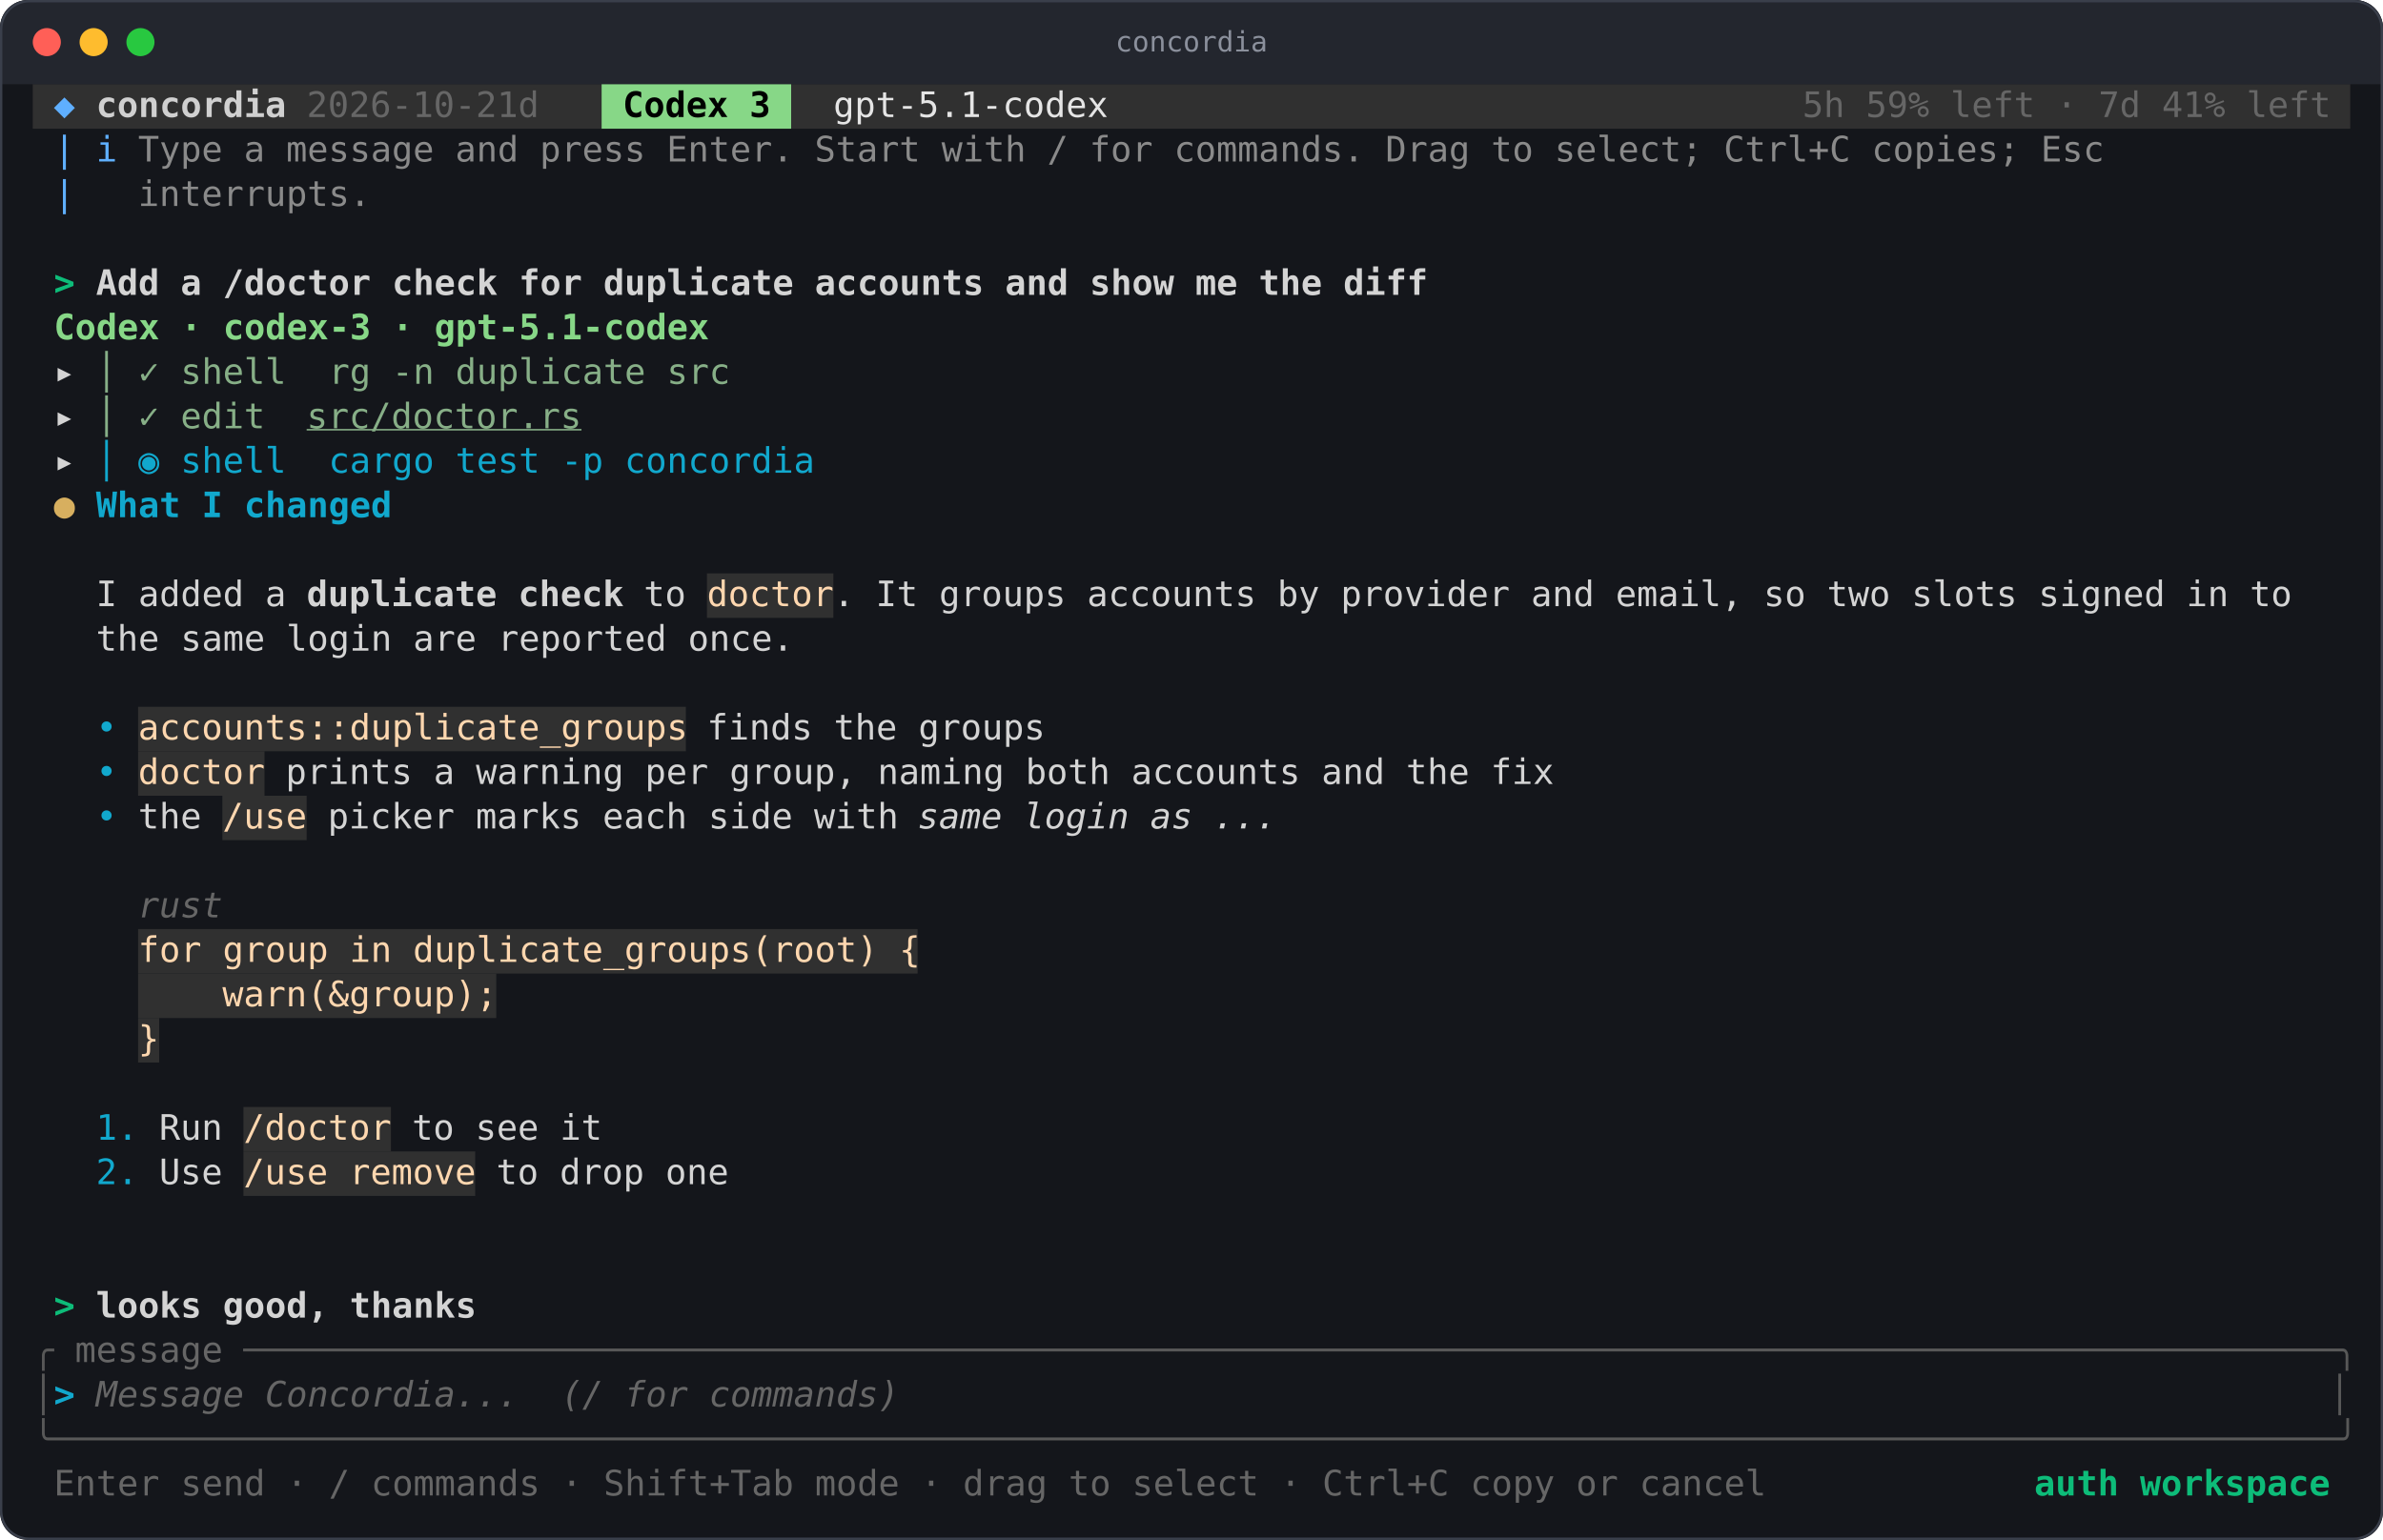
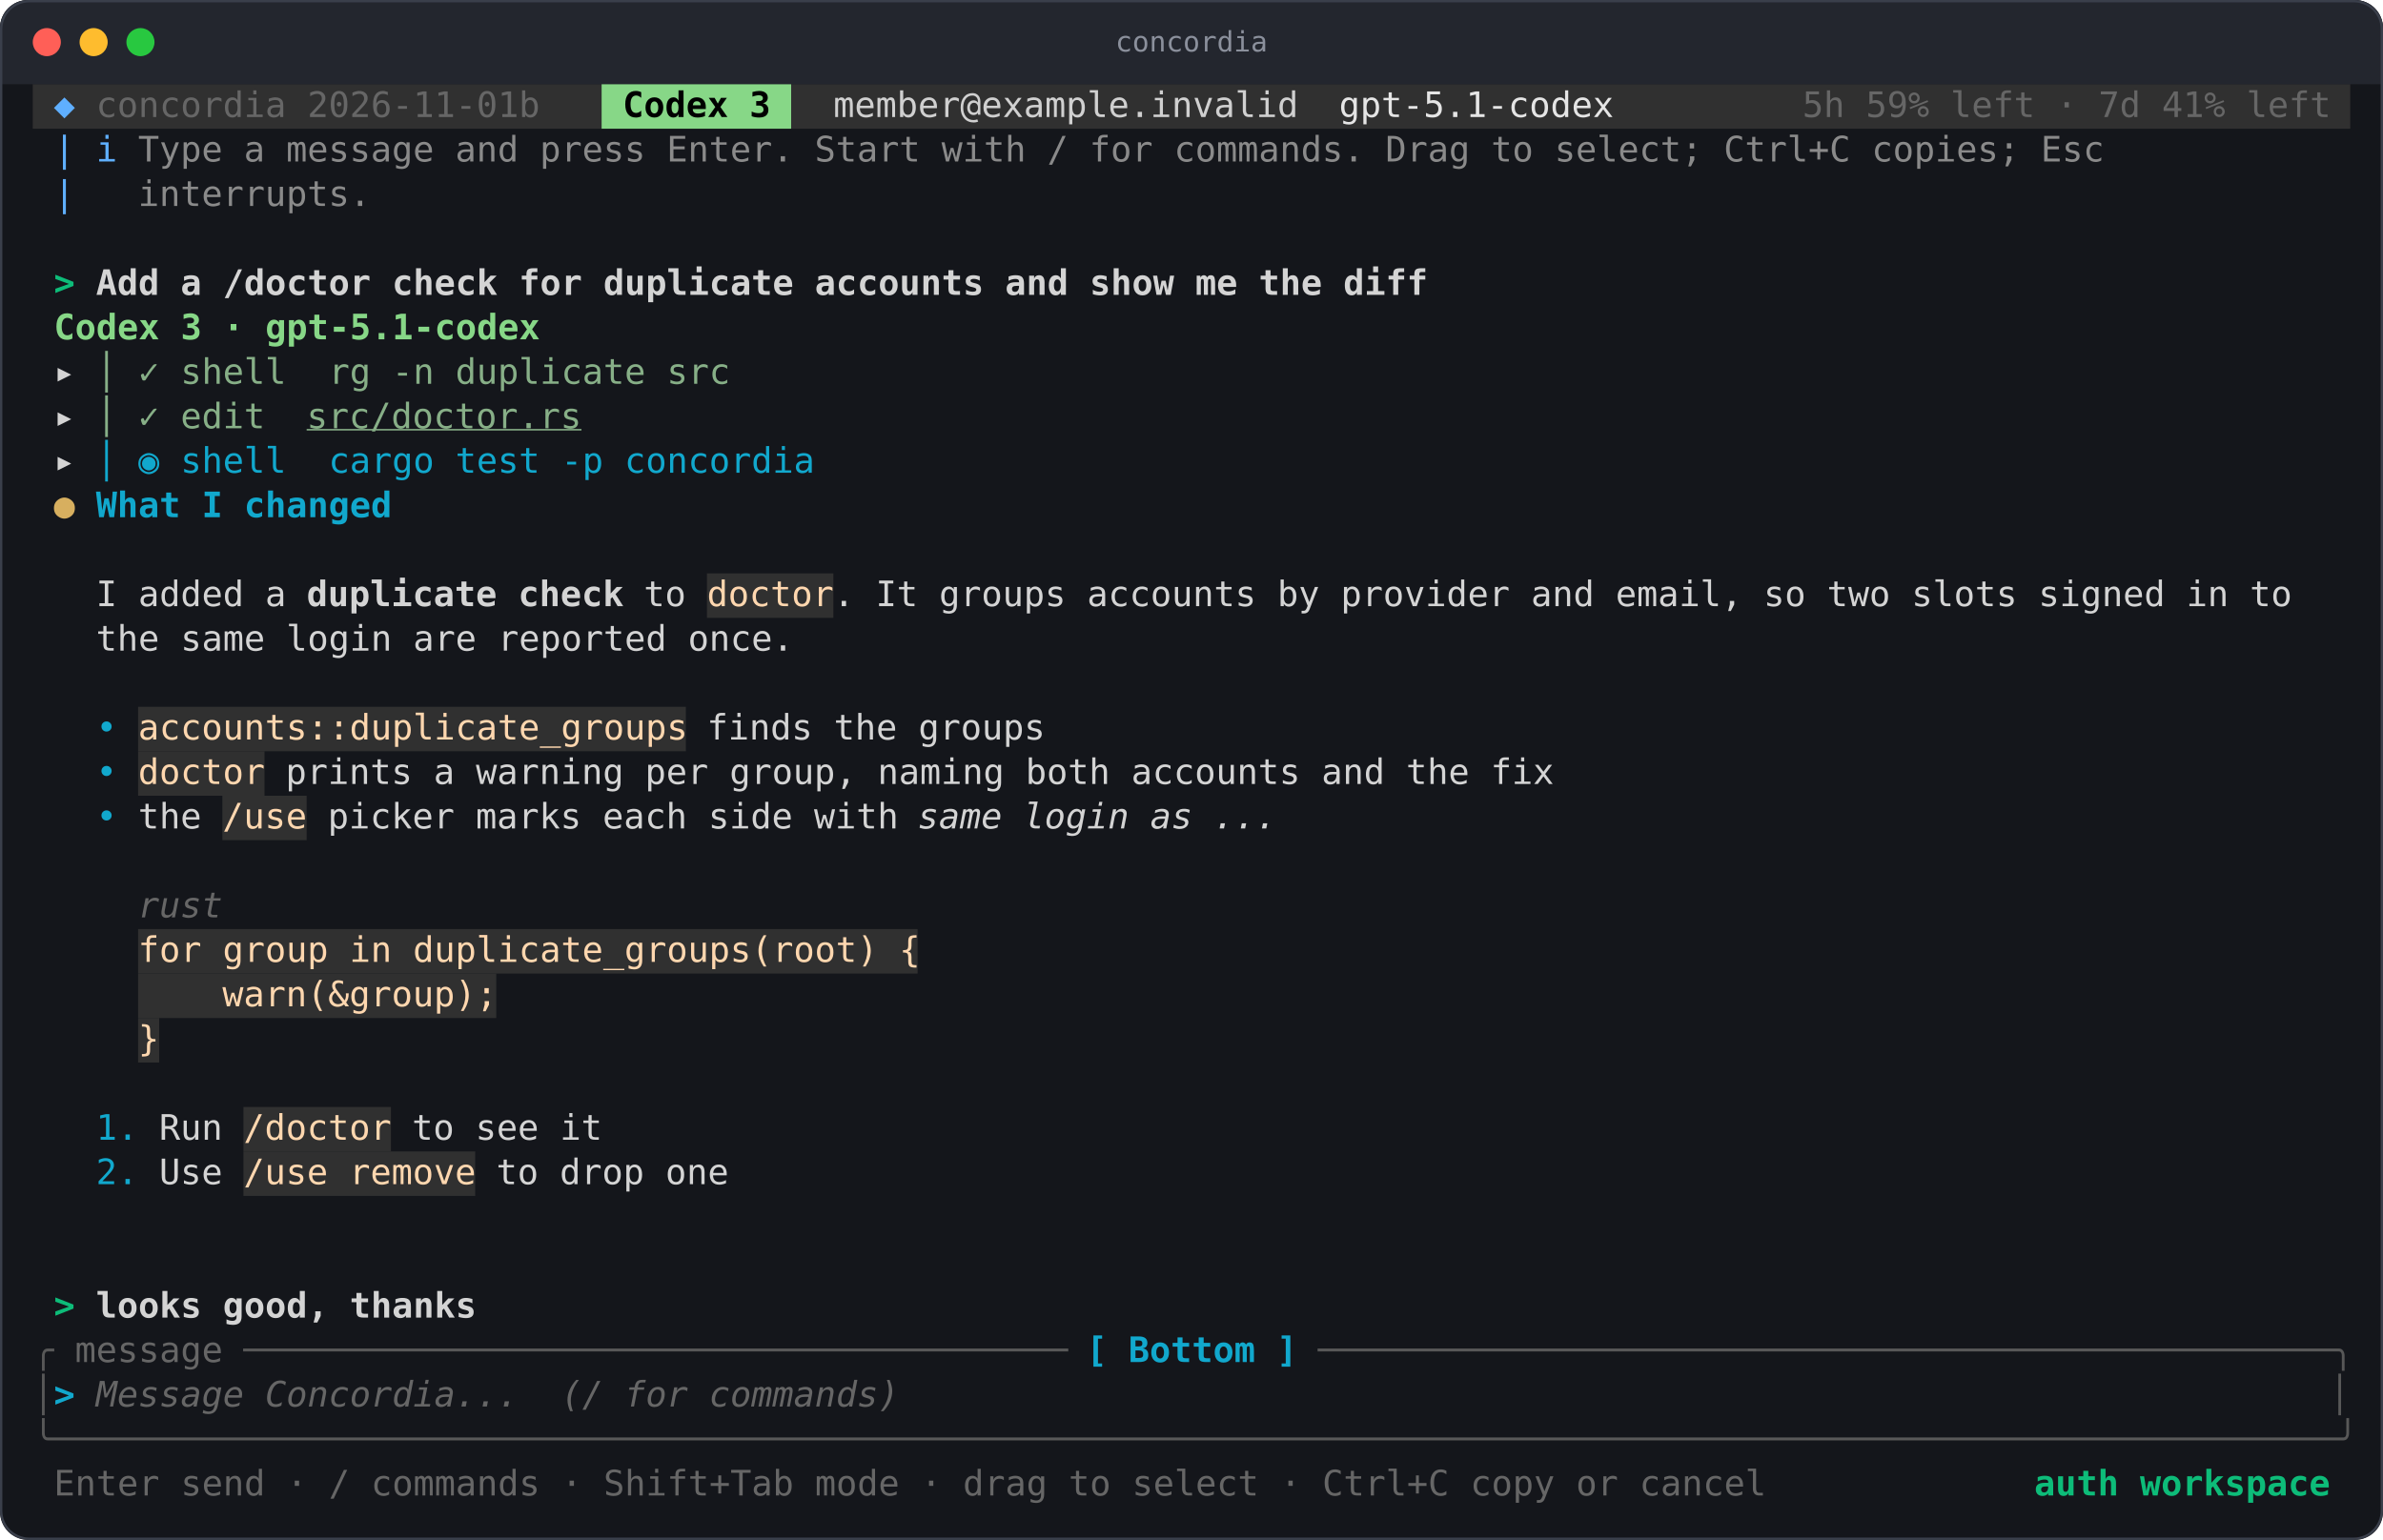
<svg xmlns="http://www.w3.org/2000/svg" width="1018" height="658" viewBox="0 0 1018 658" role="img" aria-label="concordia">
  <defs>
    <clipPath id="win">
      <rect width="1018" height="658" rx="12" />
    </clipPath>
  </defs>
  <g clip-path="url(#win)">
    <rect width="1018" height="658" fill="#14161b" />
    <rect width="1018" height="36" fill="#23262e" />
    <circle cx="20" cy="18" r="6" fill="#ff5f57" />
    <circle cx="40" cy="18" r="6" fill="#febc2e" />
    <circle cx="60" cy="18" r="6" fill="#28c840" />
    <text x="509" y="22" font-family="Cascadia Mono, Consolas, monospace" font-size="12" fill="#8b909c" text-anchor="middle">concordia</text>
    <rect x="14" y="36" width="243" height="19" fill="#303030" />
    <rect x="257" y="36" width="81" height="19" fill="#87d787" />
    <rect x="338" y="36" width="666" height="19" fill="#303030" />
    <rect x="302" y="245" width="54" height="19" fill="#303030" />
    <rect x="59" y="302" width="234" height="19" fill="#303030" />
    <rect x="59" y="321" width="54" height="19" fill="#303030" />
    <rect x="95" y="340" width="36" height="19" fill="#303030" />
    <rect x="59" y="397" width="333" height="19" fill="#303030" />
    <rect x="59" y="416" width="153" height="19" fill="#303030" />
    <rect x="59" y="435" width="9" height="19" fill="#303030" />
    <rect x="104" y="473" width="63" height="19" fill="#303030" />
    <rect x="104" y="492" width="99" height="19" fill="#303030" />
    <g font-family="Cascadia Mono, Consolas, monospace" font-size="15" xml:space="preserve">
      <text x="23" y="50" textLength="9" lengthAdjust="spacingAndGlyphs" fill="#5fafff" font-weight="700">◆</text>
-       <text x="41" y="50" textLength="81" lengthAdjust="spacingAndGlyphs" fill="#d0d0d0" font-weight="700">concordia</text>
-       <text x="131" y="50" textLength="99" lengthAdjust="spacingAndGlyphs" fill="#666666">2026-10-21d</text>
+       <text x="41" y="50" textLength="189" lengthAdjust="spacingAndGlyphs" fill="#666666">concordia 2026-11-01b</text>
      <text x="266" y="50" textLength="63" lengthAdjust="spacingAndGlyphs" fill="#000000" font-weight="700">Codex 3</text>
-       <text x="356" y="50" textLength="117" lengthAdjust="spacingAndGlyphs" fill="#e5e5e5">gpt-5.1-codex</text>
+       <text x="356" y="50" textLength="198" lengthAdjust="spacingAndGlyphs" fill="#d0d0d0">member@example.invalid</text>
+       <text x="572" y="50" textLength="117" lengthAdjust="spacingAndGlyphs" fill="#e5e5e5">gpt-5.1-codex</text>
      <text x="770" y="50" textLength="225" lengthAdjust="spacingAndGlyphs" fill="#666666">5h 59% left · 7d 41% left</text>
      <text x="23" y="69" textLength="27" lengthAdjust="spacingAndGlyphs" fill="#5fafff">| i</text>
      <text x="59" y="69" textLength="837" lengthAdjust="spacingAndGlyphs" fill="#8a8a8a">Type a message and press Enter. Start with / for commands. Drag to select; Ctrl+C copies; Esc</text>
      <text x="23" y="88" textLength="9" lengthAdjust="spacingAndGlyphs" fill="#5fafff">|</text>
      <text x="59" y="88" textLength="99" lengthAdjust="spacingAndGlyphs" fill="#8a8a8a">interrupts.</text>
      <text x="23" y="126" textLength="9" lengthAdjust="spacingAndGlyphs" fill="#0dbc79" font-weight="700">&gt;</text>
      <text x="41" y="126" textLength="567" lengthAdjust="spacingAndGlyphs" fill="#d4d4d4" font-weight="700">Add a /doctor check for duplicate accounts and show me the diff</text>
-       <text x="23" y="145" textLength="279" lengthAdjust="spacingAndGlyphs" fill="#87d787" font-weight="700">Codex · codex-3 · gpt-5.1-codex</text>
+       <text x="23" y="145" textLength="207" lengthAdjust="spacingAndGlyphs" fill="#87d787" font-weight="700">Codex 3 · gpt-5.1-codex</text>
      <text x="23" y="164" textLength="9" lengthAdjust="spacingAndGlyphs" fill="#d4d4d4">▸</text>
      <text x="41" y="164" textLength="270" lengthAdjust="spacingAndGlyphs" fill="#87af87">│ ✓ shell  rg -n duplicate src</text>
      <text x="23" y="183" textLength="9" lengthAdjust="spacingAndGlyphs" fill="#d4d4d4">▸</text>
      <text x="41" y="183" textLength="72" lengthAdjust="spacingAndGlyphs" fill="#87af87">│ ✓ edit</text>
      <text x="131" y="183" textLength="117" lengthAdjust="spacingAndGlyphs" fill="#87af87" text-decoration="underline">src/doctor.rs</text>
      <text x="23" y="202" textLength="9" lengthAdjust="spacingAndGlyphs" fill="#d4d4d4">▸</text>
      <text x="41" y="202" textLength="306" lengthAdjust="spacingAndGlyphs" fill="#11a8cd">│ ◉ shell  cargo test -p concordia</text>
      <text x="23" y="221" textLength="9" lengthAdjust="spacingAndGlyphs" fill="#d7af5f">●</text>
      <text x="41" y="221" textLength="126" lengthAdjust="spacingAndGlyphs" fill="#11a8cd" font-weight="700">What I changed</text>
      <text x="41" y="259" textLength="81" lengthAdjust="spacingAndGlyphs" fill="#d4d4d4">I added a</text>
      <text x="131" y="259" textLength="135" lengthAdjust="spacingAndGlyphs" fill="#d4d4d4" font-weight="700">duplicate check</text>
      <text x="275" y="259" textLength="18" lengthAdjust="spacingAndGlyphs" fill="#d4d4d4">to</text>
      <text x="302" y="259" textLength="54" lengthAdjust="spacingAndGlyphs" fill="#ffd7af">doctor</text>
      <text x="356" y="259" textLength="621" lengthAdjust="spacingAndGlyphs" fill="#d4d4d4">. It groups accounts by provider and email, so two slots signed in to</text>
      <text x="41" y="278" textLength="297" lengthAdjust="spacingAndGlyphs" fill="#d4d4d4">the same login are reported once.</text>
      <text x="41" y="316" textLength="9" lengthAdjust="spacingAndGlyphs" fill="#11a8cd">•</text>
      <text x="59" y="316" textLength="234" lengthAdjust="spacingAndGlyphs" fill="#ffd7af">accounts::duplicate_groups</text>
      <text x="302" y="316" textLength="144" lengthAdjust="spacingAndGlyphs" fill="#d4d4d4">finds the groups</text>
      <text x="41" y="335" textLength="9" lengthAdjust="spacingAndGlyphs" fill="#11a8cd">•</text>
      <text x="59" y="335" textLength="54" lengthAdjust="spacingAndGlyphs" fill="#ffd7af">doctor</text>
      <text x="122" y="335" textLength="540" lengthAdjust="spacingAndGlyphs" fill="#d4d4d4">prints a warning per group, naming both accounts and the fix</text>
      <text x="41" y="354" textLength="9" lengthAdjust="spacingAndGlyphs" fill="#11a8cd">•</text>
      <text x="59" y="354" textLength="27" lengthAdjust="spacingAndGlyphs" fill="#d4d4d4">the</text>
      <text x="95" y="354" textLength="36" lengthAdjust="spacingAndGlyphs" fill="#ffd7af">/use</text>
      <text x="140" y="354" textLength="243" lengthAdjust="spacingAndGlyphs" fill="#d4d4d4">picker marks each side with</text>
      <text x="392" y="354" textLength="153" lengthAdjust="spacingAndGlyphs" fill="#d4d4d4" font-style="italic">same login as ...</text>
      <text x="59" y="392" textLength="36" lengthAdjust="spacingAndGlyphs" fill="#666666" font-style="italic">rust</text>
      <text x="59" y="411" textLength="333" lengthAdjust="spacingAndGlyphs" fill="#ffd7af">for group in duplicate_groups(root) {</text>
      <text x="95" y="430" textLength="117" lengthAdjust="spacingAndGlyphs" fill="#ffd7af">warn(&amp;group);</text>
      <text x="59" y="449" textLength="9" lengthAdjust="spacingAndGlyphs" fill="#ffd7af">}</text>
      <text x="41" y="487" textLength="18" lengthAdjust="spacingAndGlyphs" fill="#11a8cd">1.</text>
      <text x="68" y="487" textLength="27" lengthAdjust="spacingAndGlyphs" fill="#d4d4d4">Run</text>
      <text x="104" y="487" textLength="63" lengthAdjust="spacingAndGlyphs" fill="#ffd7af">/doctor</text>
      <text x="176" y="487" textLength="81" lengthAdjust="spacingAndGlyphs" fill="#d4d4d4">to see it</text>
      <text x="41" y="506" textLength="18" lengthAdjust="spacingAndGlyphs" fill="#11a8cd">2.</text>
      <text x="68" y="506" textLength="27" lengthAdjust="spacingAndGlyphs" fill="#d4d4d4">Use</text>
      <text x="104" y="506" textLength="99" lengthAdjust="spacingAndGlyphs" fill="#ffd7af">/use remove</text>
      <text x="212" y="506" textLength="99" lengthAdjust="spacingAndGlyphs" fill="#d4d4d4">to drop one</text>
      <text x="23" y="563" textLength="9" lengthAdjust="spacingAndGlyphs" fill="#0dbc79" font-weight="700">&gt;</text>
      <text x="41" y="563" textLength="162" lengthAdjust="spacingAndGlyphs" fill="#d4d4d4" font-weight="700">looks good, thanks</text>
      <text x="14" y="582" textLength="9" lengthAdjust="spacingAndGlyphs" fill="#585858">╭</text>
      <text x="32" y="582" textLength="63" lengthAdjust="spacingAndGlyphs" fill="#666666">message</text>
-       <text x="104" y="582" textLength="900" lengthAdjust="spacingAndGlyphs" fill="#585858">───────────────────────────────────────────────────────────────────────────────────────────────────╮</text>
+       <text x="104" y="582" textLength="351" lengthAdjust="spacingAndGlyphs" fill="#585858">───────────────────────────────────────</text>
+       <text x="464" y="582" textLength="90" lengthAdjust="spacingAndGlyphs" fill="#11a8cd" font-weight="700">[ Bottom ]</text>
+       <text x="563" y="582" textLength="441" lengthAdjust="spacingAndGlyphs" fill="#585858">────────────────────────────────────────────────╮</text>
      <text x="14" y="601" textLength="9" lengthAdjust="spacingAndGlyphs" fill="#585858">│</text>
      <text x="23" y="601" textLength="9" lengthAdjust="spacingAndGlyphs" fill="#11a8cd" font-weight="700">&gt;</text>
      <text x="41" y="601" textLength="342" lengthAdjust="spacingAndGlyphs" fill="#666666" font-style="italic">Message Concordia...  (/ for commands)</text>
      <text x="995" y="601" textLength="9" lengthAdjust="spacingAndGlyphs" fill="#585858">│</text>
      <text x="14" y="620" textLength="990" lengthAdjust="spacingAndGlyphs" fill="#585858">╰────────────────────────────────────────────────────────────────────────────────────────────────────────────╯</text>
      <text x="23" y="639" textLength="729" lengthAdjust="spacingAndGlyphs" fill="#666666">Enter send · / commands · Shift+Tab mode · drag to select · Ctrl+C copy or cancel</text>
      <text x="869" y="639" textLength="126" lengthAdjust="spacingAndGlyphs" fill="#0dbc79" font-weight="700">auth workspace</text>
    </g>
  </g>
  <rect x="0.5" y="0.5" width="1017" height="657" rx="12" fill="none" stroke="#3a3f4b" />
</svg>
